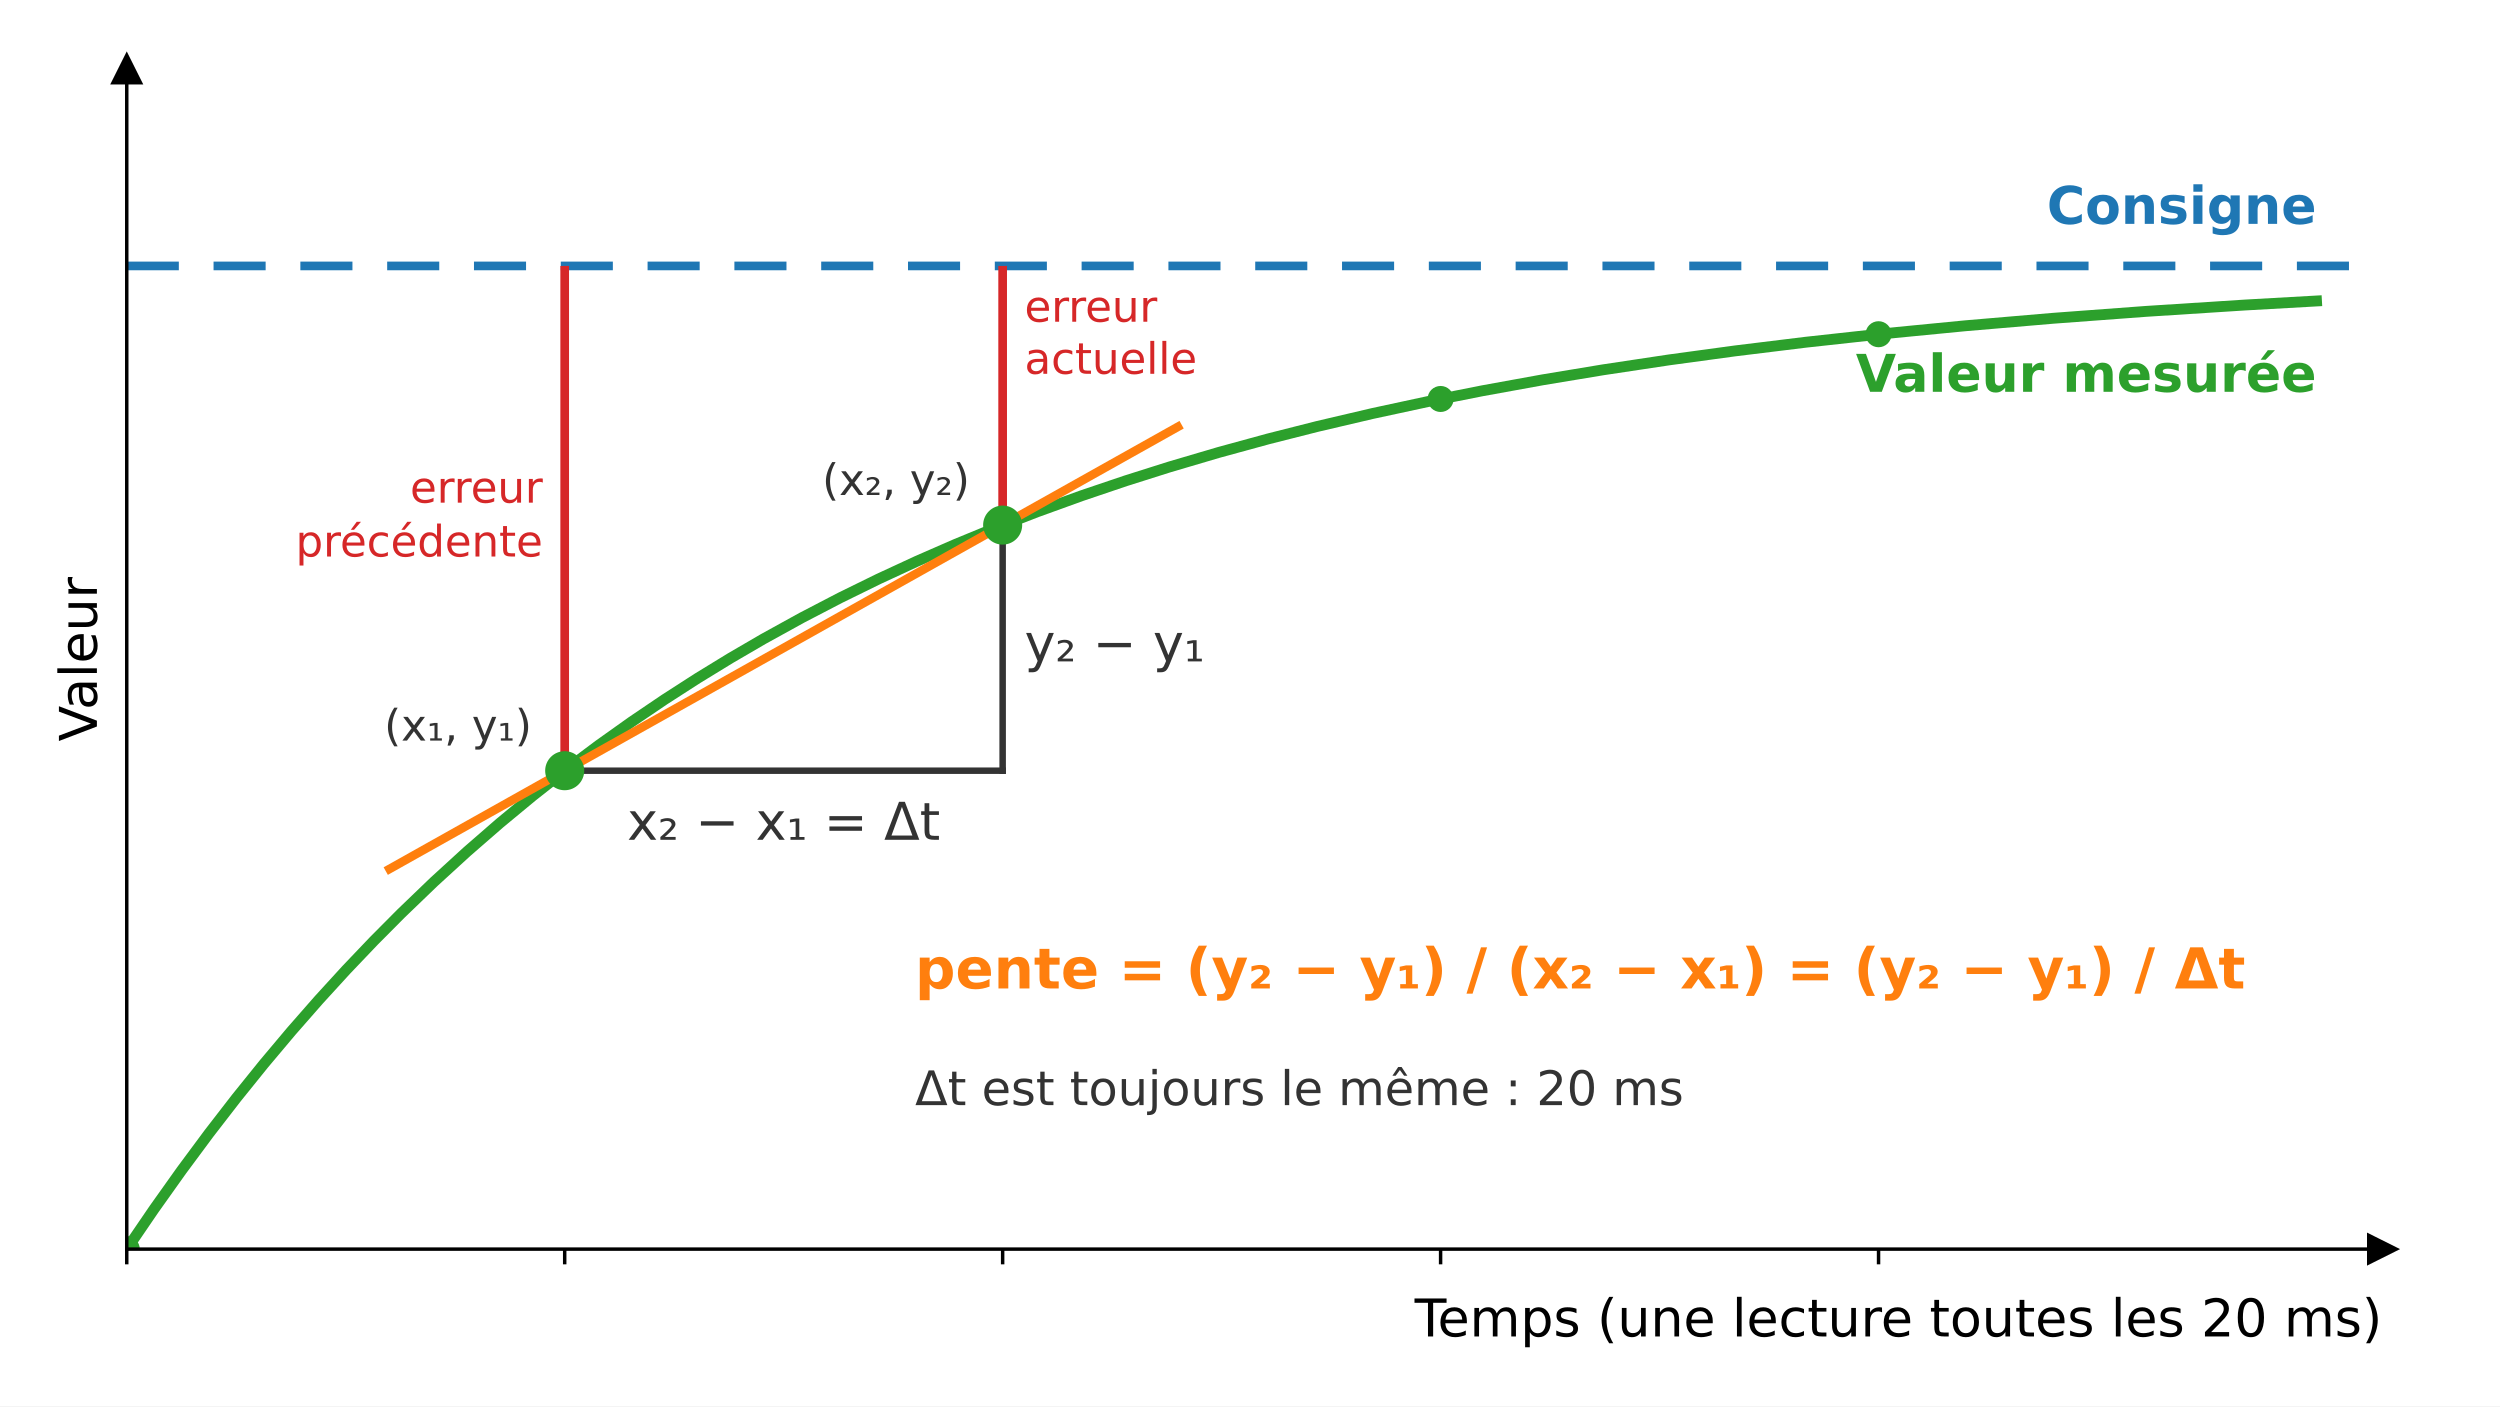
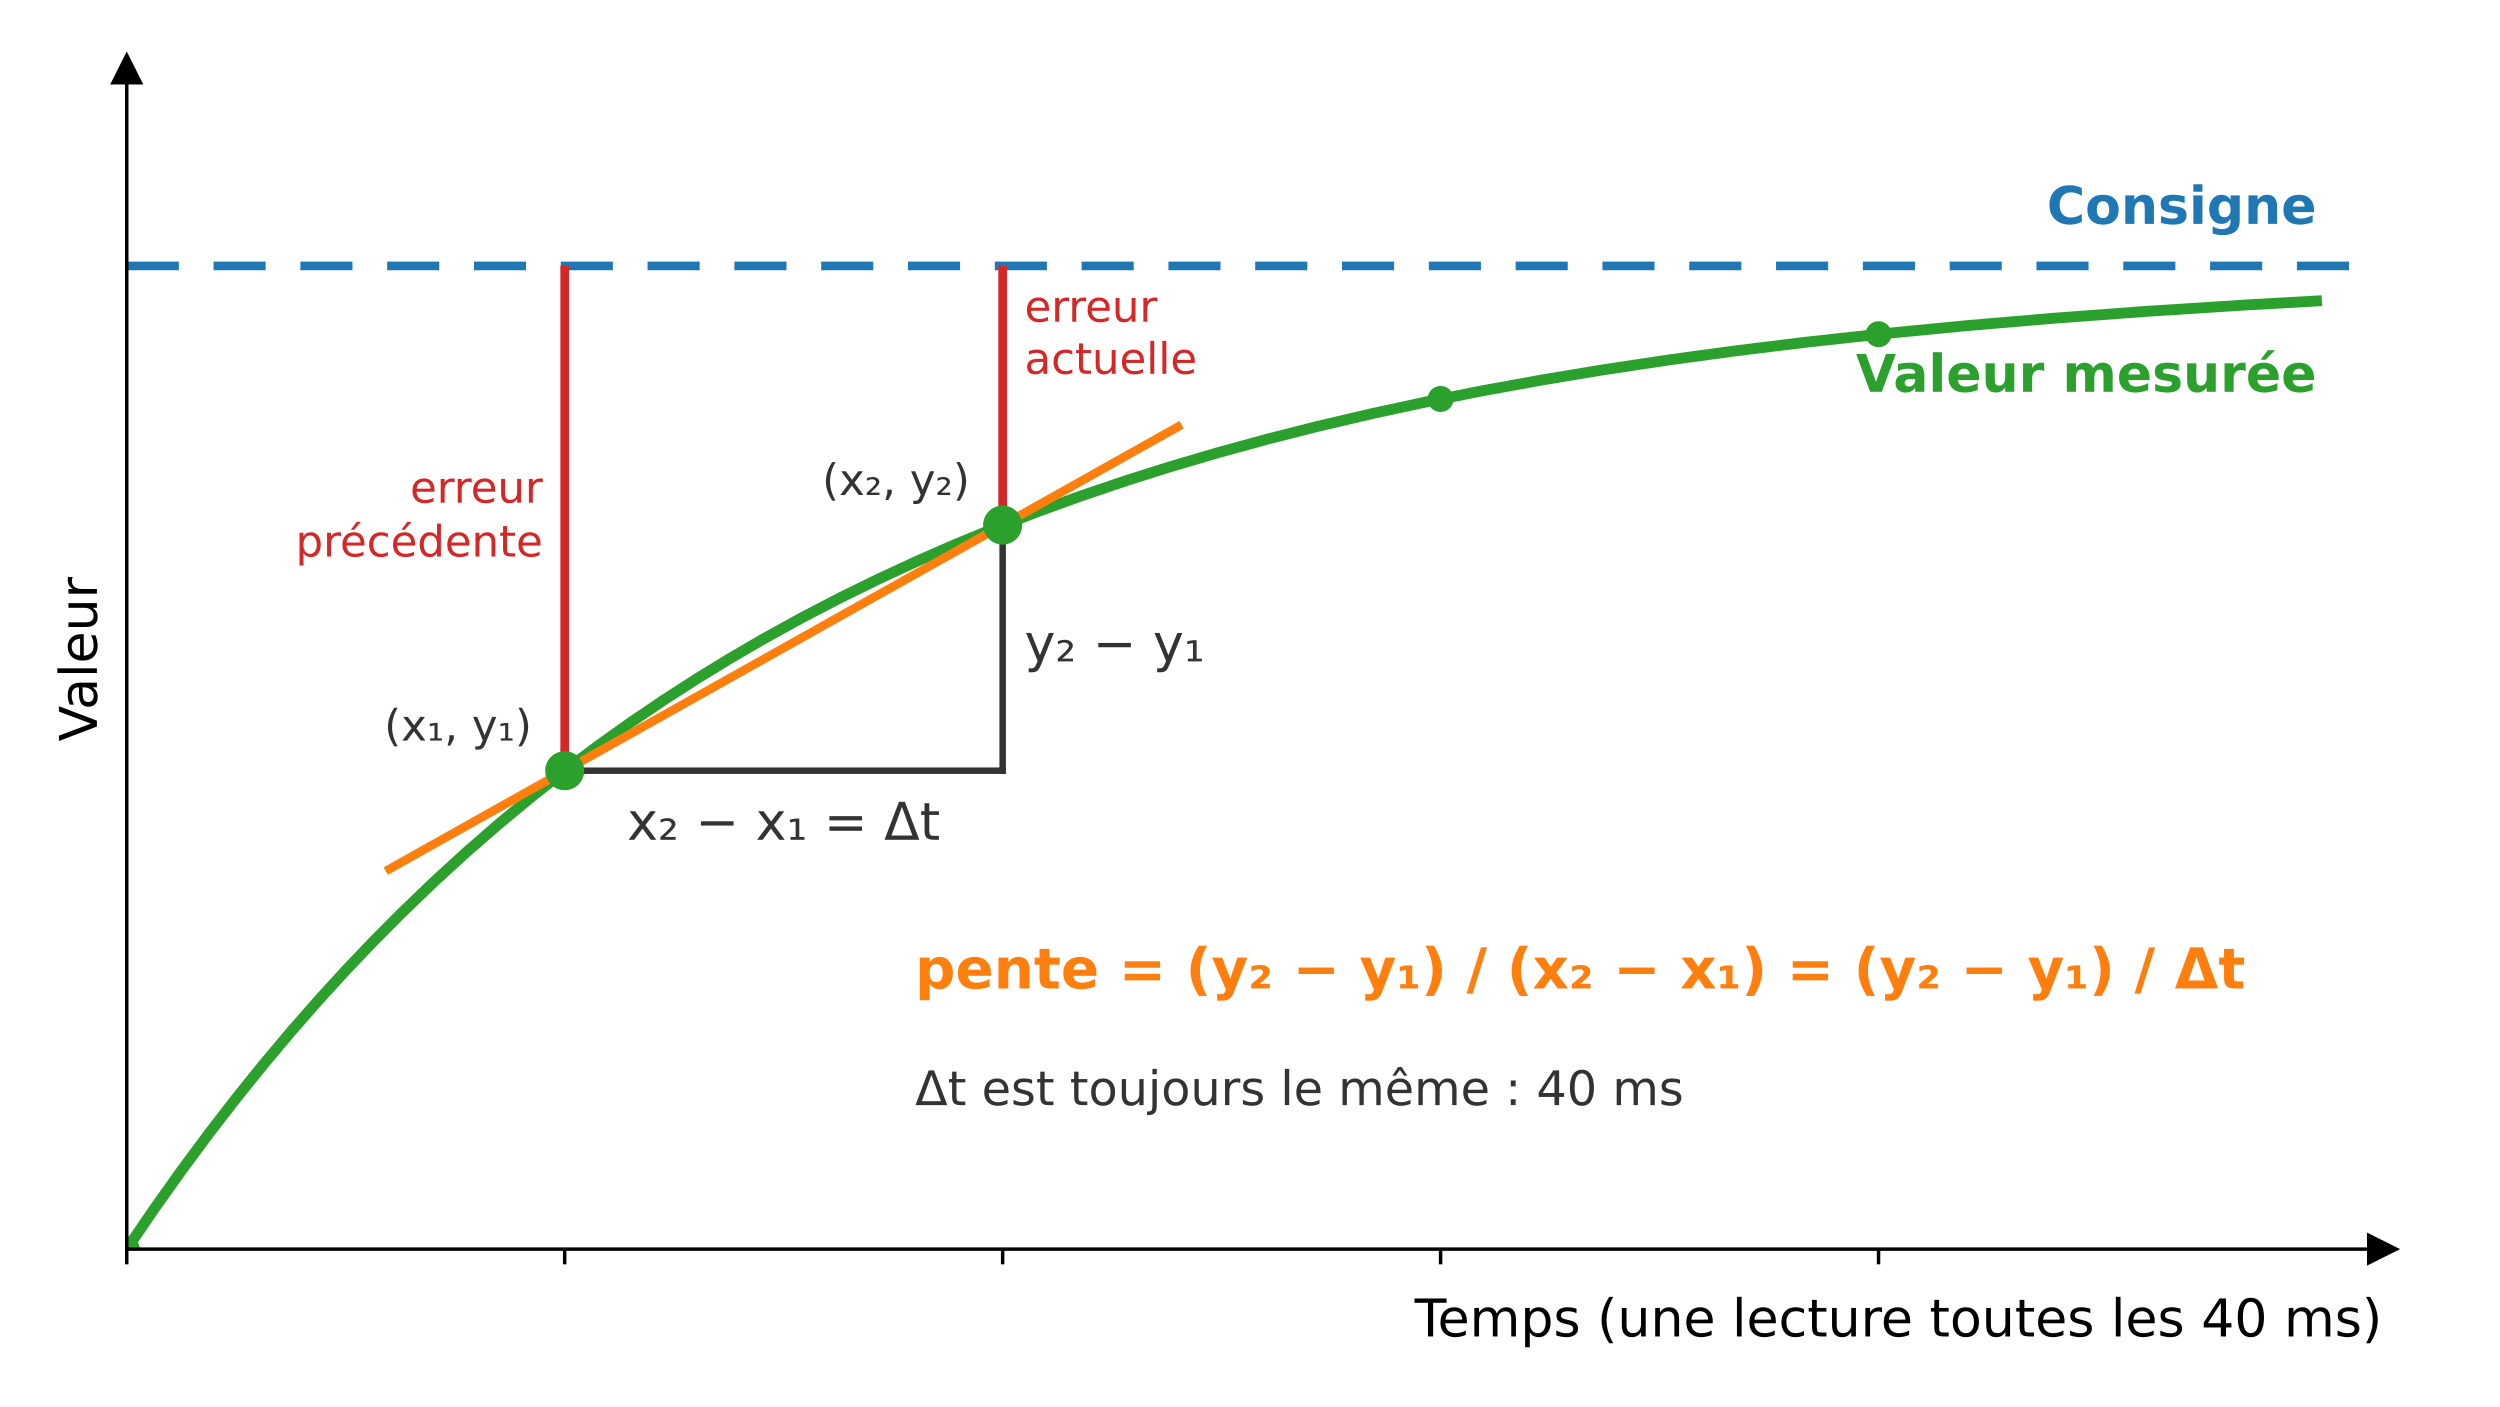
<svg xmlns="http://www.w3.org/2000/svg" xmlns:xlink="http://www.w3.org/1999/xlink" width="576pt" height="324pt" viewBox="0 0 576 324" version="1.1">
  <defs>
    <style type="text/css">*{stroke-linejoin: round; stroke-linecap: butt}</style>
  </defs>
  <g id="figure_1">
    <g id="patch_1">
      <path d="M 0 324  L 576 324  L 576 0  L 0 0  z " style="fill: #ffffff" />
    </g>
    <g id="axes_1">
      <g id="patch_2">
        <path d="M 29.203 287.797  L 548.857 287.797  L 548.857 15.96  L 29.203 15.96  z " style="fill: #ffffff" />
      </g>
      <g id="matplotlib.axis_1">
        <g id="xtick_1">
          <g id="line2d_1">
            <defs>
-               <path id="m21c10beb21" d="M 0 0  L 0 3.5  " style="stroke: #000000; stroke-width: 0.8" />
+               <path id="mac2c68e578" d="M 0 0  L 0 3.5  " style="stroke: #000000; stroke-width: 0.8" />
            </defs>
            <g>
-               <use xlink:href="#m21c10beb21" x="29.203" y="287.797" style="stroke: #000000; stroke-width: 0.8" />
+               <use xlink:href="#mac2c68e578" x="29.203" y="287.797" style="stroke: #000000; stroke-width: 0.8" />
            </g>
          </g>
        </g>
        <g id="xtick_2">
          <g id="line2d_2">
            <g>
-               <use xlink:href="#m21c10beb21" x="130.106" y="287.797" style="stroke: #000000; stroke-width: 0.8" />
+               <use xlink:href="#mac2c68e578" x="130.106" y="287.797" style="stroke: #000000; stroke-width: 0.8" />
            </g>
          </g>
        </g>
        <g id="xtick_3">
          <g id="line2d_3">
            <g>
-               <use xlink:href="#m21c10beb21" x="231.01" y="287.797" style="stroke: #000000; stroke-width: 0.8" />
+               <use xlink:href="#mac2c68e578" x="231.01" y="287.797" style="stroke: #000000; stroke-width: 0.8" />
            </g>
          </g>
        </g>
        <g id="xtick_4">
          <g id="line2d_4">
            <g>
-               <use xlink:href="#m21c10beb21" x="331.914" y="287.797" style="stroke: #000000; stroke-width: 0.8" />
+               <use xlink:href="#mac2c68e578" x="331.914" y="287.797" style="stroke: #000000; stroke-width: 0.8" />
            </g>
          </g>
        </g>
        <g id="xtick_5">
          <g id="line2d_5">
            <g>
-               <use xlink:href="#m21c10beb21" x="432.817" y="287.797" style="stroke: #000000; stroke-width: 0.8" />
+               <use xlink:href="#mac2c68e578" x="432.817" y="287.797" style="stroke: #000000; stroke-width: 0.8" />
            </g>
          </g>
        </g>
        <g id="text_1">
-           <text style="font-size: 12px; font-family: 'DejaVu Sans', 'Bitstream Vera Sans', 'Computer Modern Sans Serif', 'Lucida Grande', 'Verdana', 'Geneva', 'Lucid', 'Arial', 'Helvetica', 'Avant Garde', sans-serif; text-anchor: end" x="548.857" y="307.915" transform="rotate(-0 548.8567 307.9153)">Temps (une lecture toutes les 20 ms)</text>
+           <text style="font-size: 12px; font-family: 'DejaVu Sans', 'Bitstream Vera Sans', 'Computer Modern Sans Serif', 'Lucida Grande', 'Verdana', 'Geneva', 'Lucid', 'Arial', 'Helvetica', 'Avant Garde', sans-serif; text-anchor: end" x="548.857" y="307.915" transform="rotate(-0 548.8567 307.9153)">Temps (une lecture toutes les 40 ms)</text>
        </g>
      </g>
      <g id="matplotlib.axis_2">
        <g id="text_2">
          <text style="font-size: 12px; font-family: 'DejaVu Sans', 'Bitstream Vera Sans', 'Computer Modern Sans Serif', 'Lucida Grande', 'Verdana', 'Geneva', 'Lucid', 'Arial', 'Helvetica', 'Avant Garde', sans-serif; text-anchor: middle" x="22.32" y="151.879" transform="rotate(-90 22.32 151.8786)">Valeur</text>
        </g>
      </g>
      <g id="line2d_6">
-         <path d="M 29.203 61.266  L 548.857 61.266  " clip-path="url(#p308ba5861f)" style="fill: none; stroke-dasharray: 12,8; stroke-dashoffset: 0; stroke: #1f77b4; stroke-width: 2" />
+         <path d="M 29.203 61.266  L 548.857 61.266  " clip-path="url(#p2a45feeeac)" style="fill: none; stroke-dasharray: 12,8; stroke-dashoffset: 0; stroke: #1f77b4; stroke-width: 2" />
      </g>
      <g id="line2d_7">
-         <path d="M 29.203 287.797  L 35.525 278.53  L 41.847 269.641  L 48.17 261.116  L 54.492 252.94  L 60.814 245.099  L 67.137 237.578  L 73.459 230.365  L 79.781 223.447  L 86.103 216.812  L 92.426 210.449  L 100.012 203.155  L 107.599 196.218  L 115.186 189.621  L 122.773 183.345  L 130.359 177.377  L 137.946 171.7  L 145.533 166.301  L 153.12 161.166  L 160.706 156.282  L 168.293 151.637  L 175.88 147.218  L 184.731 142.336  L 193.582 137.731  L 202.433 133.388  L 211.285 129.291  L 220.136 125.427  L 228.987 121.783  L 239.103 117.87  L 249.218 114.211  L 259.334 110.788  L 269.45 107.586  L 280.83 104.231  L 292.21 101.119  L 303.59 98.233  L 316.235 95.27  L 328.879 92.545  L 341.524 90.038  L 355.433 87.512  L 369.342 85.207  L 384.515 82.924  L 399.689 80.858  L 416.127 78.841  L 433.829 76.902  L 452.796 75.06  L 473.027 73.334  L 494.523 71.736  L 517.283 70.275  L 533.721 69.347  L 533.721 69.347  " clip-path="url(#p308ba5861f)" style="fill: none; stroke: #2ca02c; stroke-width: 2.5; stroke-linecap: square" />
+         <path d="M 29.203 287.797  L 35.525 278.53  L 41.847 269.641  L 48.17 261.116  L 54.492 252.94  L 60.814 245.099  L 67.137 237.578  L 73.459 230.365  L 79.781 223.447  L 86.103 216.812  L 92.426 210.449  L 100.012 203.155  L 107.599 196.218  L 115.186 189.621  L 122.773 183.345  L 130.359 177.377  L 137.946 171.7  L 145.533 166.301  L 153.12 161.166  L 160.706 156.282  L 168.293 151.637  L 175.88 147.218  L 184.731 142.336  L 193.582 137.731  L 202.433 133.388  L 211.285 129.291  L 220.136 125.427  L 228.987 121.783  L 239.103 117.87  L 249.218 114.211  L 259.334 110.788  L 269.45 107.586  L 280.83 104.231  L 292.21 101.119  L 303.59 98.233  L 316.235 95.27  L 328.879 92.545  L 341.524 90.038  L 355.433 87.512  L 369.342 85.207  L 384.515 82.924  L 399.689 80.858  L 416.127 78.841  L 433.829 76.902  L 452.796 75.06  L 473.027 73.334  L 494.523 71.736  L 517.283 70.275  L 533.721 69.347  L 533.721 69.347  " clip-path="url(#p2a45feeeac)" style="fill: none; stroke: #2ca02c; stroke-width: 2.5; stroke-linecap: square" />
      </g>
      <g id="line2d_8">
        <defs>
-           <path id="m6b22d437d2" d="M 0 2.5  C 0.663 2.5 1.299 2.237 1.768 1.768  C 2.237 1.299 2.5 0.663 2.5 0  C 2.5 -0.663 2.237 -1.299 1.768 -1.768  C 1.299 -2.237 0.663 -2.5 0 -2.5  C -0.663 -2.5 -1.299 -2.237 -1.768 -1.768  C -2.237 -1.299 -2.5 -0.663 -2.5 0  C -2.5 0.663 -2.237 1.299 -1.768 1.768  C -1.299 2.237 -0.663 2.5 0 2.5  z " style="stroke: #2ca02c" />
+           <path id="m217ea786b9" d="M 0 2.5  C 0.663 2.5 1.299 2.237 1.768 1.768  C 2.237 1.299 2.5 0.663 2.5 0  C 2.5 -0.663 2.237 -1.299 1.768 -1.768  C 1.299 -2.237 0.663 -2.5 0 -2.5  C -0.663 -2.5 -1.299 -2.237 -1.768 -1.768  C -2.237 -1.299 -2.5 -0.663 -2.5 0  C -2.5 0.663 -2.237 1.299 -1.768 1.768  C -1.299 2.237 -0.663 2.5 0 2.5  z " style="stroke: #2ca02c" />
        </defs>
-         <g clip-path="url(#p308ba5861f)">
-           <use xlink:href="#m6b22d437d2" x="29.203" y="287.797" style="fill: #2ca02c; stroke: #2ca02c" />
-           <use xlink:href="#m6b22d437d2" x="130.106" y="177.571" style="fill: #2ca02c; stroke: #2ca02c" />
-           <use xlink:href="#m6b22d437d2" x="231.01" y="120.979" style="fill: #2ca02c; stroke: #2ca02c" />
-           <use xlink:href="#m6b22d437d2" x="331.914" y="91.924" style="fill: #2ca02c; stroke: #2ca02c" />
-           <use xlink:href="#m6b22d437d2" x="432.817" y="77.006" style="fill: #2ca02c; stroke: #2ca02c" />
+         <g clip-path="url(#p2a45feeeac)">
+           <use xlink:href="#m217ea786b9" x="29.203" y="287.797" style="fill: #2ca02c; stroke: #2ca02c" />
+           <use xlink:href="#m217ea786b9" x="130.106" y="177.571" style="fill: #2ca02c; stroke: #2ca02c" />
+           <use xlink:href="#m217ea786b9" x="231.01" y="120.979" style="fill: #2ca02c; stroke: #2ca02c" />
+           <use xlink:href="#m217ea786b9" x="331.914" y="91.924" style="fill: #2ca02c; stroke: #2ca02c" />
+           <use xlink:href="#m217ea786b9" x="432.817" y="77.006" style="fill: #2ca02c; stroke: #2ca02c" />
        </g>
      </g>
      <g id="LineCollection_1">
-         <path d="M 130.106 177.571  L 130.106 61.266  " clip-path="url(#p308ba5861f)" style="fill: none; stroke: #d62728; stroke-width: 2" />
+         <path d="M 130.106 177.571  L 130.106 61.266  " clip-path="url(#p2a45feeeac)" style="fill: none; stroke: #d62728; stroke-width: 2" />
      </g>
      <g id="LineCollection_2">
-         <path d="M 231.01 120.979  L 231.01 61.266  " clip-path="url(#p308ba5861f)" style="fill: none; stroke: #d62728; stroke-width: 2" />
+         <path d="M 231.01 120.979  L 231.01 61.266  " clip-path="url(#p2a45feeeac)" style="fill: none; stroke: #d62728; stroke-width: 2" />
      </g>
      <g id="line2d_9">
-         <path d="M 89.745 200.208  L 271.372 98.342  " clip-path="url(#p308ba5861f)" style="fill: none; stroke: #ff7f0e; stroke-width: 2; stroke-linecap: square" />
+         <path d="M 89.745 200.208  L 271.372 98.342  " clip-path="url(#p2a45feeeac)" style="fill: none; stroke: #ff7f0e; stroke-width: 2; stroke-linecap: square" />
      </g>
      <g id="line2d_10">
-         <path d="M 130.106 177.571  L 231.01 177.571  " clip-path="url(#p308ba5861f)" style="fill: none; stroke: #333333; stroke-width: 1.5; stroke-linecap: square" />
+         <path d="M 130.106 177.571  L 231.01 177.571  " clip-path="url(#p2a45feeeac)" style="fill: none; stroke: #333333; stroke-width: 1.5; stroke-linecap: square" />
      </g>
      <g id="line2d_11">
-         <path d="M 231.01 177.571  L 231.01 120.979  " clip-path="url(#p308ba5861f)" style="fill: none; stroke: #333333; stroke-width: 1.5; stroke-linecap: square" />
+         <path d="M 231.01 177.571  L 231.01 120.979  " clip-path="url(#p2a45feeeac)" style="fill: none; stroke: #333333; stroke-width: 1.5; stroke-linecap: square" />
      </g>
      <g id="line2d_12">
        <defs>
-           <path id="m62855dea56" d="M 0 4  C 1.061 4 2.078 3.579 2.828 2.828  C 3.579 2.078 4 1.061 4 0  C 4 -1.061 3.579 -2.078 2.828 -2.828  C 2.078 -3.579 1.061 -4 0 -4  C -1.061 -4 -2.078 -3.579 -2.828 -2.828  C -3.579 -2.078 -4 -1.061 -4 0  C -4 1.061 -3.579 2.078 -2.828 2.828  C -2.078 3.579 -1.061 4 0 4  z " style="stroke: #2ca02c" />
+           <path id="m83cca68aa9" d="M 0 4  C 1.061 4 2.078 3.579 2.828 2.828  C 3.579 2.078 4 1.061 4 0  C 4 -1.061 3.579 -2.078 2.828 -2.828  C 2.078 -3.579 1.061 -4 0 -4  C -1.061 -4 -2.078 -3.579 -2.828 -2.828  C -3.579 -2.078 -4 -1.061 -4 0  C -4 1.061 -3.579 2.078 -2.828 2.828  C -2.078 3.579 -1.061 4 0 4  z " style="stroke: #2ca02c" />
        </defs>
-         <g clip-path="url(#p308ba5861f)">
-           <use xlink:href="#m62855dea56" x="130.106" y="177.571" style="fill: #2ca02c; stroke: #2ca02c" />
-           <use xlink:href="#m62855dea56" x="231.01" y="120.979" style="fill: #2ca02c; stroke: #2ca02c" />
+         <g clip-path="url(#p2a45feeeac)">
+           <use xlink:href="#m83cca68aa9" x="130.106" y="177.571" style="fill: #2ca02c; stroke: #2ca02c" />
+           <use xlink:href="#m83cca68aa9" x="231.01" y="120.979" style="fill: #2ca02c; stroke: #2ca02c" />
        </g>
      </g>
      <g id="line2d_13">
        <defs>
-           <path id="mc35d17d4af" d="M 3 0  L -3 -3  L -3 3  z " style="stroke: #000000; stroke-linejoin: miter" />
+           <path id="m152a55a11a" d="M 3 0  L -3 -3  L -3 3  z " style="stroke: #000000; stroke-linejoin: miter" />
        </defs>
        <g>
-           <use xlink:href="#mc35d17d4af" x="548.857" y="287.797" style="stroke: #000000; stroke-linejoin: miter" />
+           <use xlink:href="#m152a55a11a" x="548.857" y="287.797" style="stroke: #000000; stroke-linejoin: miter" />
        </g>
      </g>
      <g id="line2d_14">
        <defs>
-           <path id="m48d093b96c" d="M 0 -3  L -3 3  L 3 3  z " style="stroke: #000000; stroke-linejoin: miter" />
+           <path id="m0a78679451" d="M 0 -3  L -3 3  L 3 3  z " style="stroke: #000000; stroke-linejoin: miter" />
        </defs>
        <g>
-           <use xlink:href="#m48d093b96c" x="29.203" y="15.96" style="stroke: #000000; stroke-linejoin: miter" />
+           <use xlink:href="#m0a78679451" x="29.203" y="15.96" style="stroke: #000000; stroke-linejoin: miter" />
        </g>
      </g>
      <g id="patch_3">
        <path d="M 29.203 287.797  L 29.203 15.96  " style="fill: none; stroke: #000000; stroke-width: 0.8; stroke-linejoin: miter; stroke-linecap: square" />
      </g>
      <g id="patch_4">
        <path d="M 29.203 287.797  L 548.857 287.797  " style="fill: none; stroke: #000000; stroke-width: 0.8; stroke-linejoin: miter; stroke-linecap: square" />
      </g>
      <g id="text_3">
        <text style="font-weight: 700; font-size: 12px; font-family: 'DejaVu Sans', 'Bitstream Vera Sans', 'Computer Modern Sans Serif', 'Lucida Grande', 'Verdana', 'Geneva', 'Lucid', 'Arial', 'Helvetica', 'Avant Garde', sans-serif; text-anchor: end; fill: #1f77b4" x="533.721" y="51.587" transform="rotate(-0 533.7211 51.58746)">Consigne</text>
      </g>
      <g id="text_4">
        <text style="font-weight: 700; font-size: 12px; font-family: 'DejaVu Sans', 'Bitstream Vera Sans', 'Computer Modern Sans Serif', 'Lucida Grande', 'Verdana', 'Geneva', 'Lucid', 'Arial', 'Helvetica', 'Avant Garde', sans-serif; text-anchor: end; fill: #2ca02c" x="533.721" y="90.272" transform="rotate(-0 533.7211 90.27214)">Valeur mesurée</text>
      </g>
      <g id="text_5">
        <text style="font-size: 10px; font-family: 'DejaVu Sans', 'Bitstream Vera Sans', 'Computer Modern Sans Serif', 'Lucida Grande', 'Verdana', 'Geneva', 'Lucid', 'Arial', 'Helvetica', 'Avant Garde', sans-serif; fill: #d62728" transform="translate(94.48005 115.8149)">erreur</text>
        <text style="font-size: 10px; font-family: 'DejaVu Sans', 'Bitstream Vera Sans', 'Computer Modern Sans Serif', 'Lucida Grande', 'Verdana', 'Geneva', 'Lucid', 'Arial', 'Helvetica', 'Avant Garde', sans-serif; fill: #d62728" transform="translate(68.10505 128.2177)">précédente</text>
      </g>
      <g id="text_6">
        <text style="font-size: 10px; font-family: 'DejaVu Sans', 'Bitstream Vera Sans', 'Computer Modern Sans Serif', 'Lucida Grande', 'Verdana', 'Geneva', 'Lucid', 'Arial', 'Helvetica', 'Avant Garde', sans-serif; fill: #d62728" transform="translate(236.0553 74.12709)">erreur</text>
        <text style="font-size: 10px; font-family: 'DejaVu Sans', 'Bitstream Vera Sans', 'Computer Modern Sans Serif', 'Lucida Grande', 'Verdana', 'Geneva', 'Lucid', 'Arial', 'Helvetica', 'Avant Garde', sans-serif; fill: #d62728" transform="translate(236.0553 86.12982)">actuelle</text>
      </g>
      <g id="text_7">
        <text style="font-size: 12px; font-family: 'DejaVu Sans', 'Bitstream Vera Sans', 'Computer Modern Sans Serif', 'Lucida Grande', 'Verdana', 'Geneva', 'Lucid', 'Arial', 'Helvetica', 'Avant Garde', sans-serif; text-anchor: middle; fill: #333333" x="180.558" y="193.484" transform="rotate(-0 180.5583 193.4842)">x₂ − x₁ = Δt</text>
      </g>
      <g id="text_8">
        <text style="font-size: 12px; font-family: 'DejaVu Sans', 'Bitstream Vera Sans', 'Computer Modern Sans Serif', 'Lucida Grande', 'Verdana', 'Geneva', 'Lucid', 'Arial', 'Helvetica', 'Avant Garde', sans-serif; text-anchor: start; fill: #333333" x="236.055" y="152.392" transform="rotate(-0 236.0553 152.3923)">y₂ − y₁</text>
      </g>
      <g id="text_9">
        <text style="font-size: 10px; font-family: 'DejaVu Sans', 'Bitstream Vera Sans', 'Computer Modern Sans Serif', 'Lucida Grande', 'Verdana', 'Geneva', 'Lucid', 'Arial', 'Helvetica', 'Avant Garde', sans-serif; text-anchor: end; fill: #333333" x="122.539" y="170.638" transform="rotate(-0 122.5387 170.6381)">(x₁, y₁)</text>
      </g>
      <g id="text_10">
        <text style="font-size: 10px; font-family: 'DejaVu Sans', 'Bitstream Vera Sans', 'Computer Modern Sans Serif', 'Lucida Grande', 'Verdana', 'Geneva', 'Lucid', 'Arial', 'Helvetica', 'Avant Garde', sans-serif; text-anchor: end; fill: #333333" x="223.442" y="114.046" transform="rotate(-0 223.4424 114.0462)">(x₂, y₂)</text>
      </g>
      <g id="text_11">
        <text style="font-weight: 700; font-size: 13px; font-family: 'DejaVu Sans', 'Bitstream Vera Sans', 'Computer Modern Sans Serif', 'Lucida Grande', 'Verdana', 'Geneva', 'Lucid', 'Arial', 'Helvetica', 'Avant Garde', sans-serif; text-anchor: start; fill: #ff7f0e" x="210.829" y="227.745" transform="rotate(-0 210.8294 227.7455)">pente = (y₂ − y₁) / (x₂ − x₁) = (y₂ − y₁) / Δt</text>
      </g>
      <g id="text_12">
-         <text style="font-size: 11px; font-family: 'DejaVu Sans', 'Bitstream Vera Sans', 'Computer Modern Sans Serif', 'Lucida Grande', 'Verdana', 'Geneva', 'Lucid', 'Arial', 'Helvetica', 'Avant Garde', sans-serif; text-anchor: start; fill: #333333" x="210.829" y="254.63" transform="rotate(-0 210.8294 254.6301)">Δt est toujours le même : 20 ms</text>
+         <text style="font-size: 11px; font-family: 'DejaVu Sans', 'Bitstream Vera Sans', 'Computer Modern Sans Serif', 'Lucida Grande', 'Verdana', 'Geneva', 'Lucid', 'Arial', 'Helvetica', 'Avant Garde', sans-serif; text-anchor: start; fill: #333333" x="210.829" y="254.63" transform="rotate(-0 210.8294 254.6301)">Δt est toujours le même : 40 ms</text>
      </g>
    </g>
  </g>
  <defs>
-     <clipPath id="p308ba5861f">
+     <clipPath id="p2a45feeeac">
      <rect x="29.203" y="15.96" width="519.654" height="271.837" />
    </clipPath>
  </defs>
</svg>
